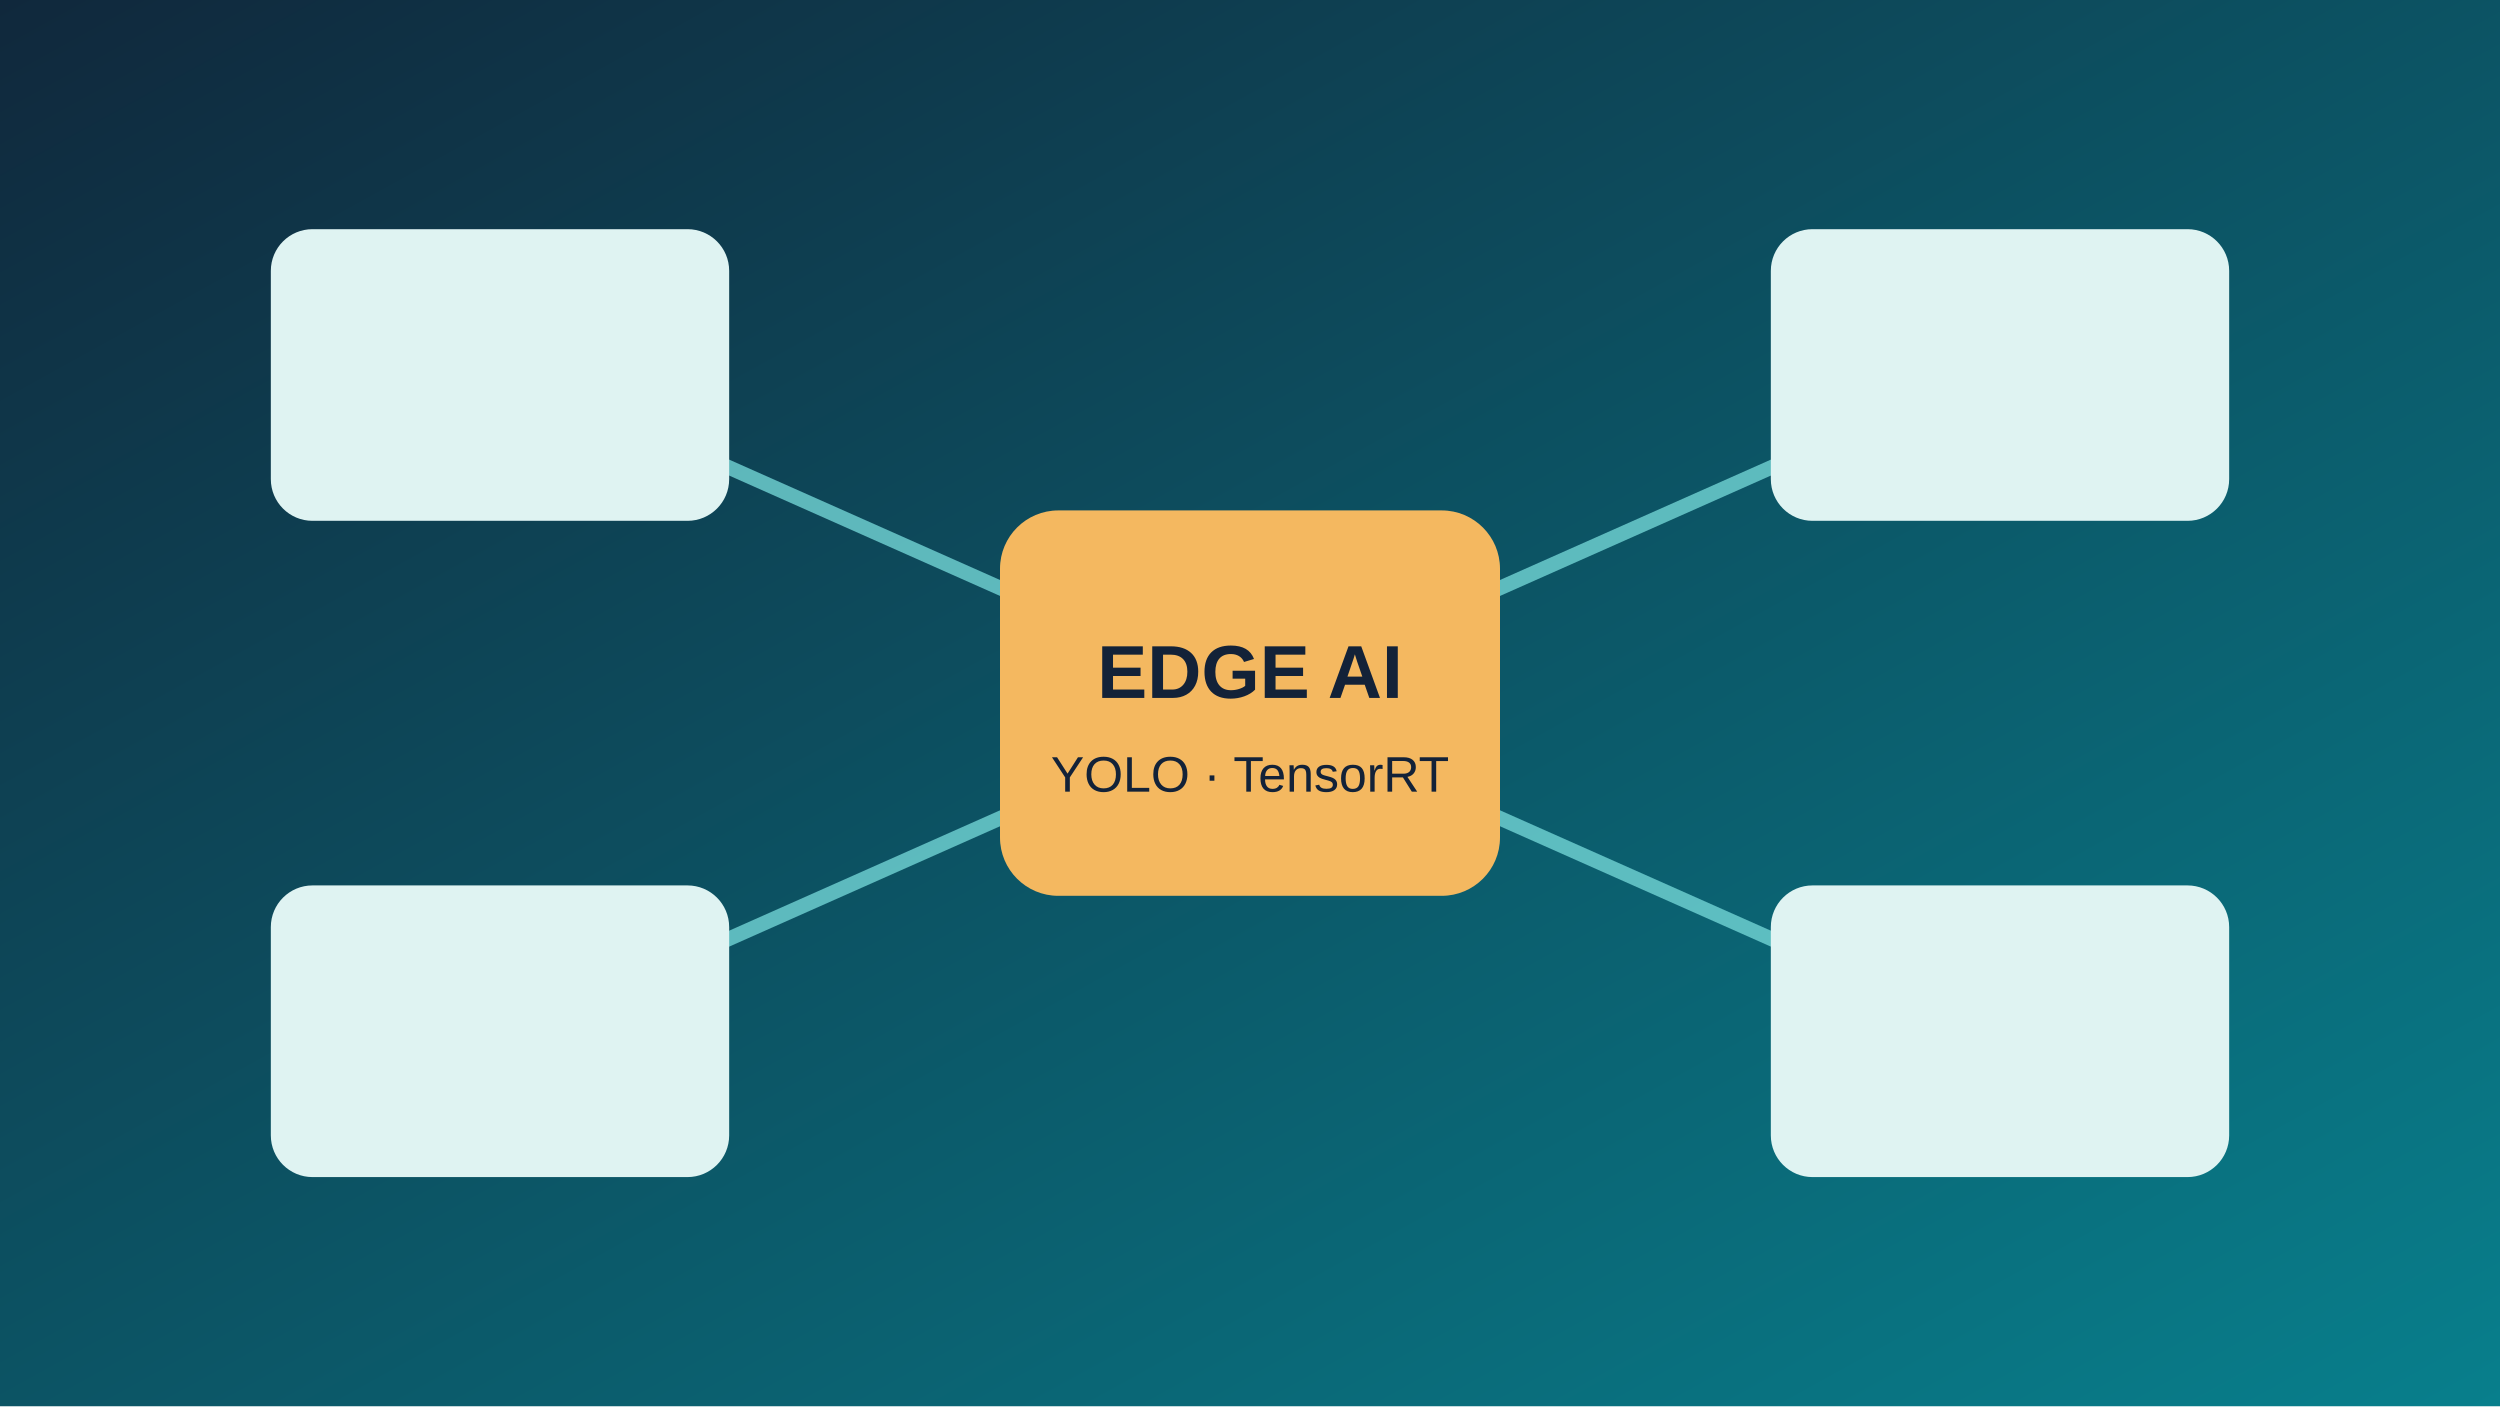
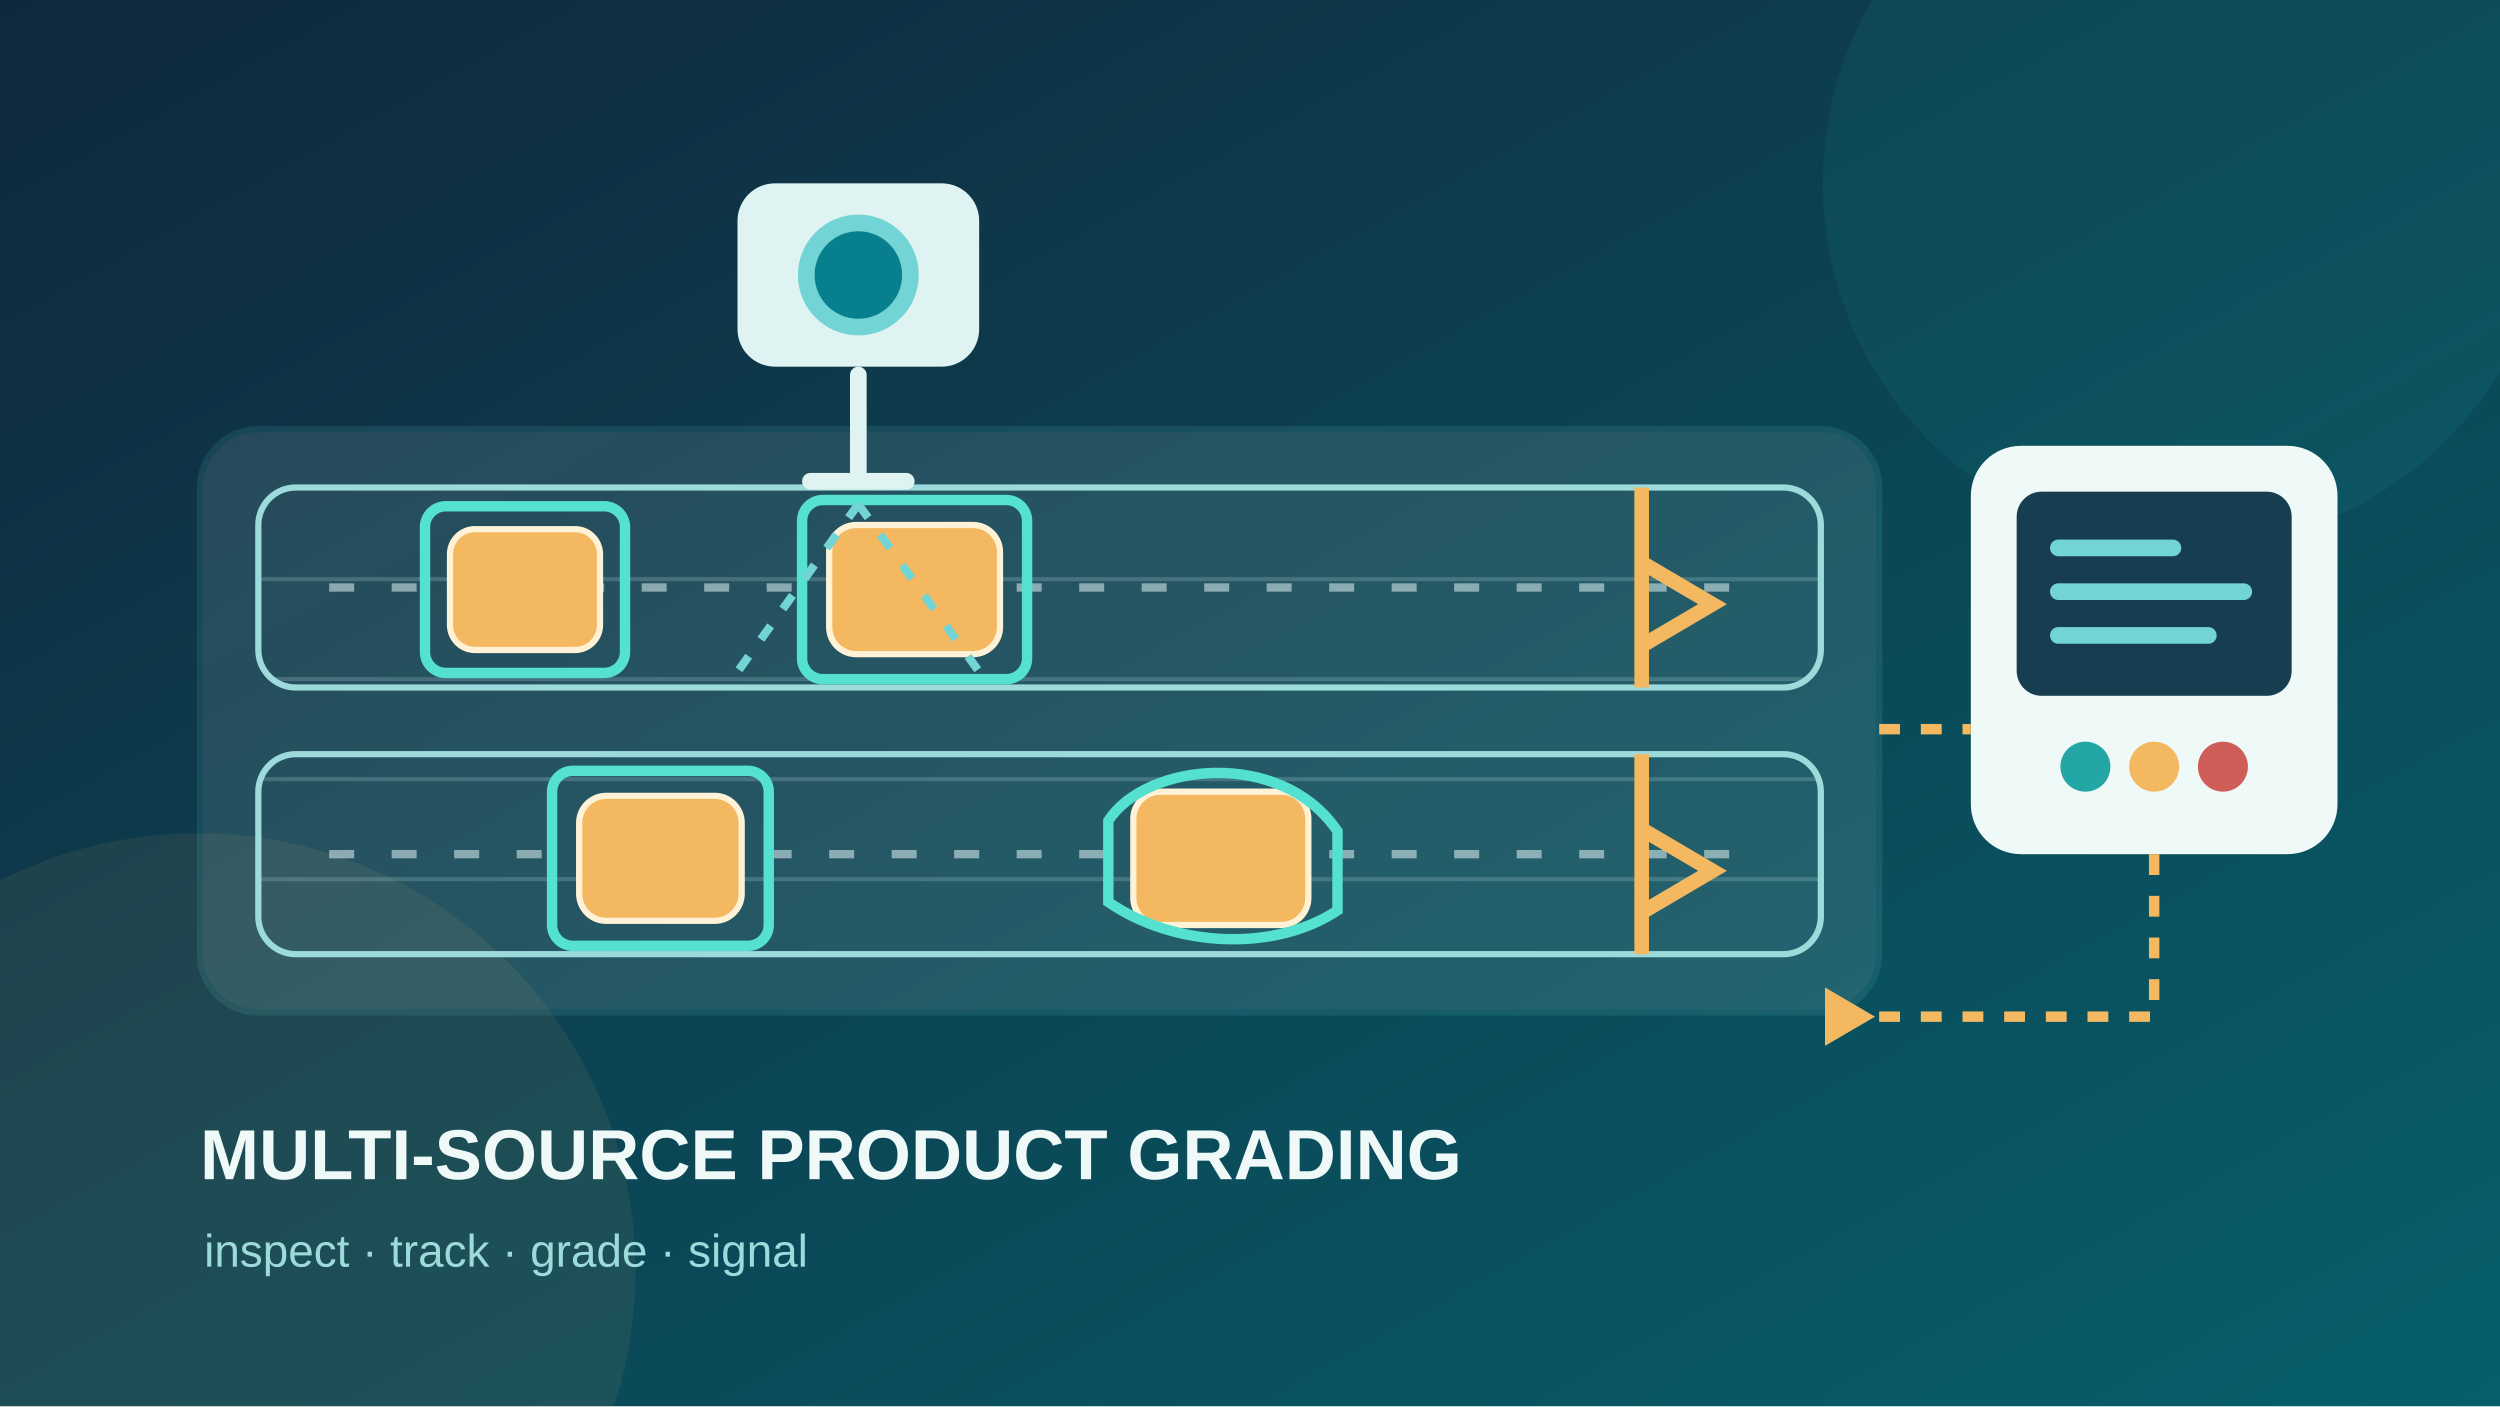
- <svg xmlns="http://www.w3.org/2000/svg" viewBox="0 0 1200 675" role="img" aria-labelledby="t d">
+ <svg xmlns="http://www.w3.org/2000/svg" viewBox="0 0 1200 675" role="img" aria-labelledby="title description">
  <defs>
-     <linearGradient id="g" x1="0" y1="0" x2="1" y2="1">
+     <linearGradient id="background" x1="0" y1="0" x2="1" y2="1">
      <stop stop-color="#10283c" />
-       <stop offset="1" stop-color="#087f8c" />
+       <stop offset="1" stop-color="#075f6b" />
    </linearGradient>
+     <pattern id="belt" width="48" height="48" patternUnits="userSpaceOnUse">
+       <path d="M0 24h48" stroke="#8fb7bd" stroke-width="2" opacity=".3" />
+     </pattern>
  </defs>
-   <rect width="1200" height="675" fill="url(#g)" />
-   <g fill="none" stroke="#72d4d5" stroke-width="7" opacity=".8">
-     <path d="M250 180 520 300M250 495 520 375M950 180 680 300M950 495 680 375" />
+   <rect width="1200" height="675" fill="url(#background)" />
+   <circle cx="1050" cy="88" r="175" fill="#23a6a5" opacity=".1" />
+   <circle cx="95" cy="610" r="210" fill="#f4b860" opacity=".08" />
+   <g transform="translate(96 206)">
+     <rect width="806" height="280" rx="28" fill="#dff3f2" opacity=".12" stroke="#72d4d5" stroke-width="3" />
+     <rect x="28" y="28" width="750" height="96" rx="18" fill="url(#belt)" stroke="#9ddadb" stroke-width="3" />
+     <rect x="28" y="156" width="750" height="96" rx="18" fill="url(#belt)" stroke="#9ddadb" stroke-width="3" />
+     <path d="M62 76h672M62 204h672" stroke="#dff3f2" stroke-width="4" stroke-dasharray="12 18" opacity=".55" />
+     <g fill="#f4b860" stroke="#fff2d6" stroke-width="3">
+       <rect x="120" y="48" width="72" height="58" rx="12" />
+       <rect x="302" y="46" width="82" height="62" rx="13" />
+       <rect x="182" y="176" width="78" height="60" rx="13" />
+       <rect x="448" y="174" width="84" height="64" rx="13" />
+     </g>
+     <g fill="none" stroke="#55e1cf" stroke-width="5">
+       <rect x="108" y="37" width="96" height="80" rx="10" />
+       <rect x="289" y="34" width="108" height="86" rx="10" />
+       <rect x="169" y="164" width="104" height="84" rx="10" />
+       <path d="M436 188c18-28 83-35 110 5v38c-30 20-78 18-110-4z" />
+     </g>
+     <g stroke="#f4b860" stroke-width="7">
+       <path d="M692 28v96M692 156v96" />
+       <path d="m692 64 34 20-34 20M692 192l34 20-34 20" fill="none" />
+     </g>
  </g>
-   <g fill="#dff3f2">
-     <rect x="130" y="110" width="220" height="140" rx="20" />
-     <rect x="130" y="425" width="220" height="140" rx="20" />
-     <rect x="850" y="110" width="220" height="140" rx="20" />
-     <rect x="850" y="425" width="220" height="140" rx="20" />
+   <g transform="translate(334 68)">
+     <path d="M78 112v51M55 163h46" stroke="#dff3f2" stroke-width="8" stroke-linecap="round" />
+     <rect x="20" y="20" width="116" height="88" rx="18" fill="#dff3f2" />
+     <circle cx="78" cy="64" r="25" fill="#087f8c" stroke="#72d4d5" stroke-width="8" />
+     <path d="M78 174 16 260M78 174l62 86" stroke="#72d4d5" stroke-width="4" stroke-dasharray="8 10" />
  </g>
-   <rect x="480" y="245" width="240" height="185" rx="28" fill="#f4b860" />
-   <text x="600" y="335" text-anchor="middle" fill="#132238" font-family="Arial" font-size="36" font-weight="700">EDGE AI</text>
-   <text x="600" y="380" text-anchor="middle" fill="#132238" font-family="Arial" font-size="24">YOLO · TensorRT</text>
+   <g transform="translate(946 214)">
+     <rect width="176" height="196" rx="24" fill="#eef9f8" />
+     <rect x="22" y="22" width="132" height="98" rx="12" fill="#173d50" />
+     <path d="M42 49h55M42 70h89M42 91h72" stroke="#72d4d5" stroke-width="8" stroke-linecap="round" />
+     <circle cx="55" cy="154" r="12" fill="#23a6a5" />
+     <circle cx="88" cy="154" r="12" fill="#f4b860" />
+     <circle cx="121" cy="154" r="12" fill="#cf5d58" />
+   </g>
+   <path d="M902 350h44M1034 410v78H872" fill="none" stroke="#f4b860" stroke-width="5" stroke-dasharray="10 10" />
+   <path d="m900 488-24-14v28z" fill="#f4b860" />
+   <text x="96" y="566" fill="#eef9f8" font-family="Arial, sans-serif" font-size="34" font-weight="700">MULTI-SOURCE PRODUCT GRADING</text>
+   <text x="98" y="608" fill="#9ddadb" font-family="Arial, sans-serif" font-size="22">inspect · track · grade · signal</text>
</svg>
